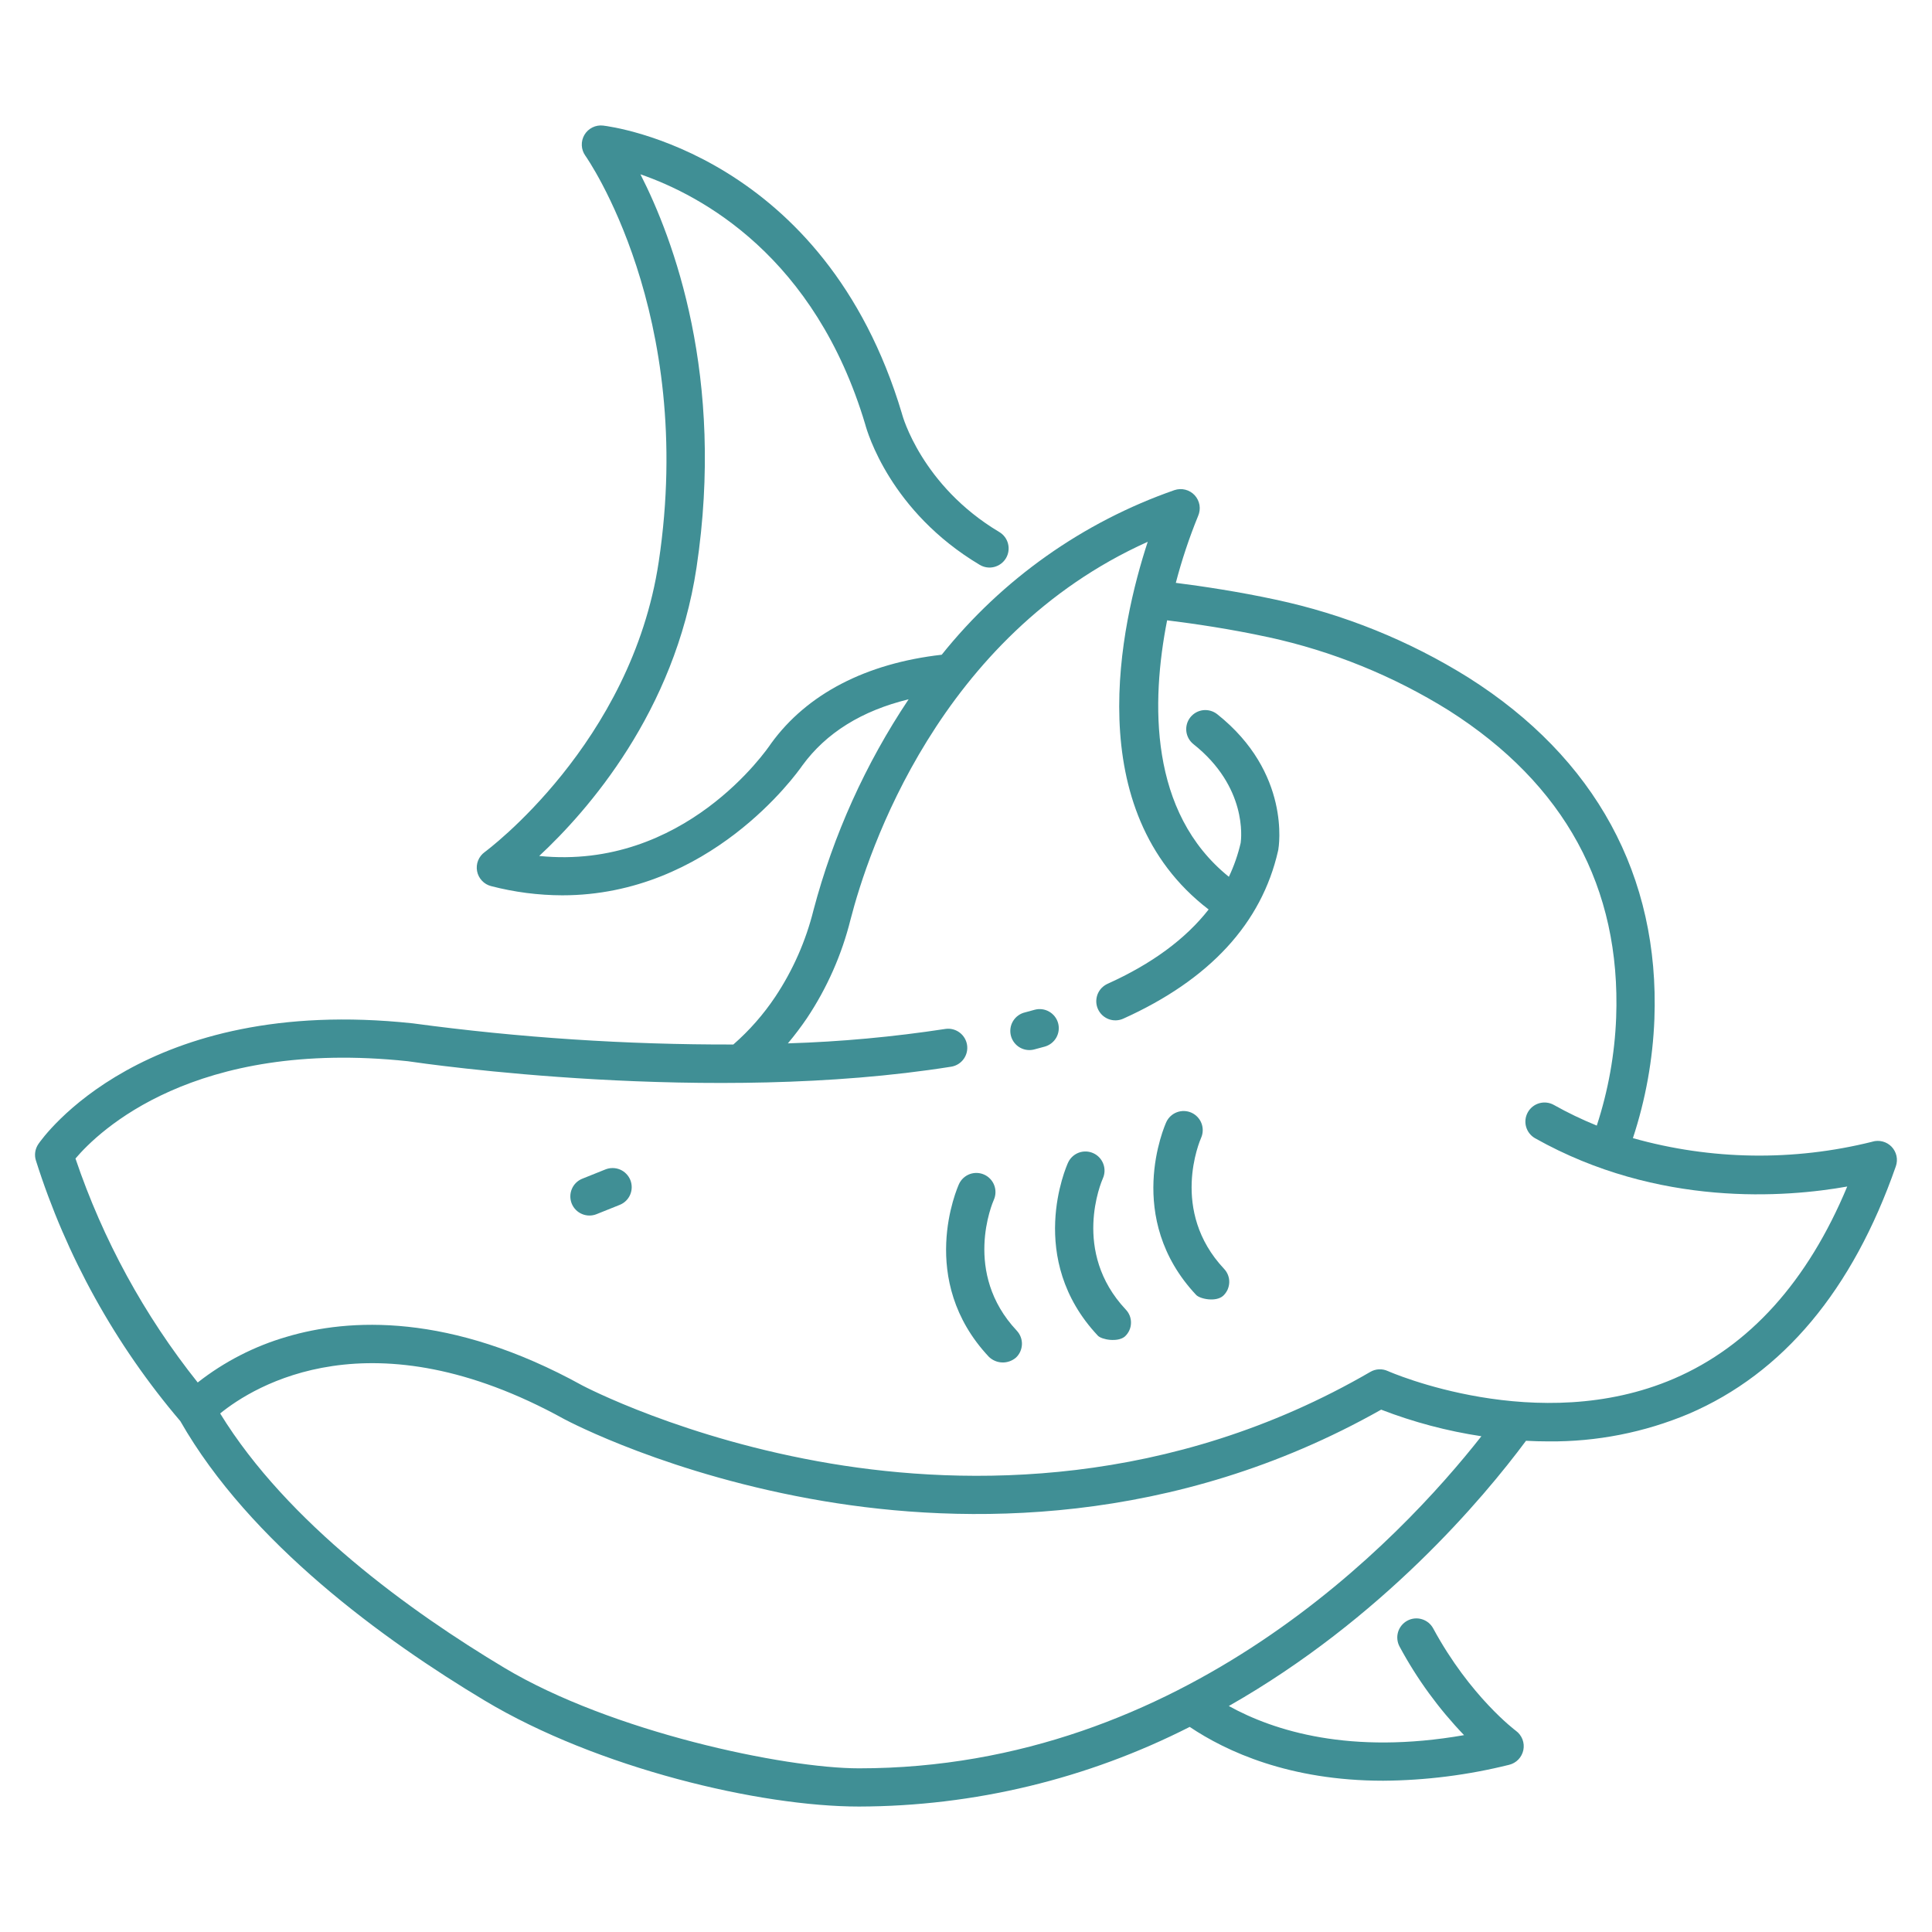
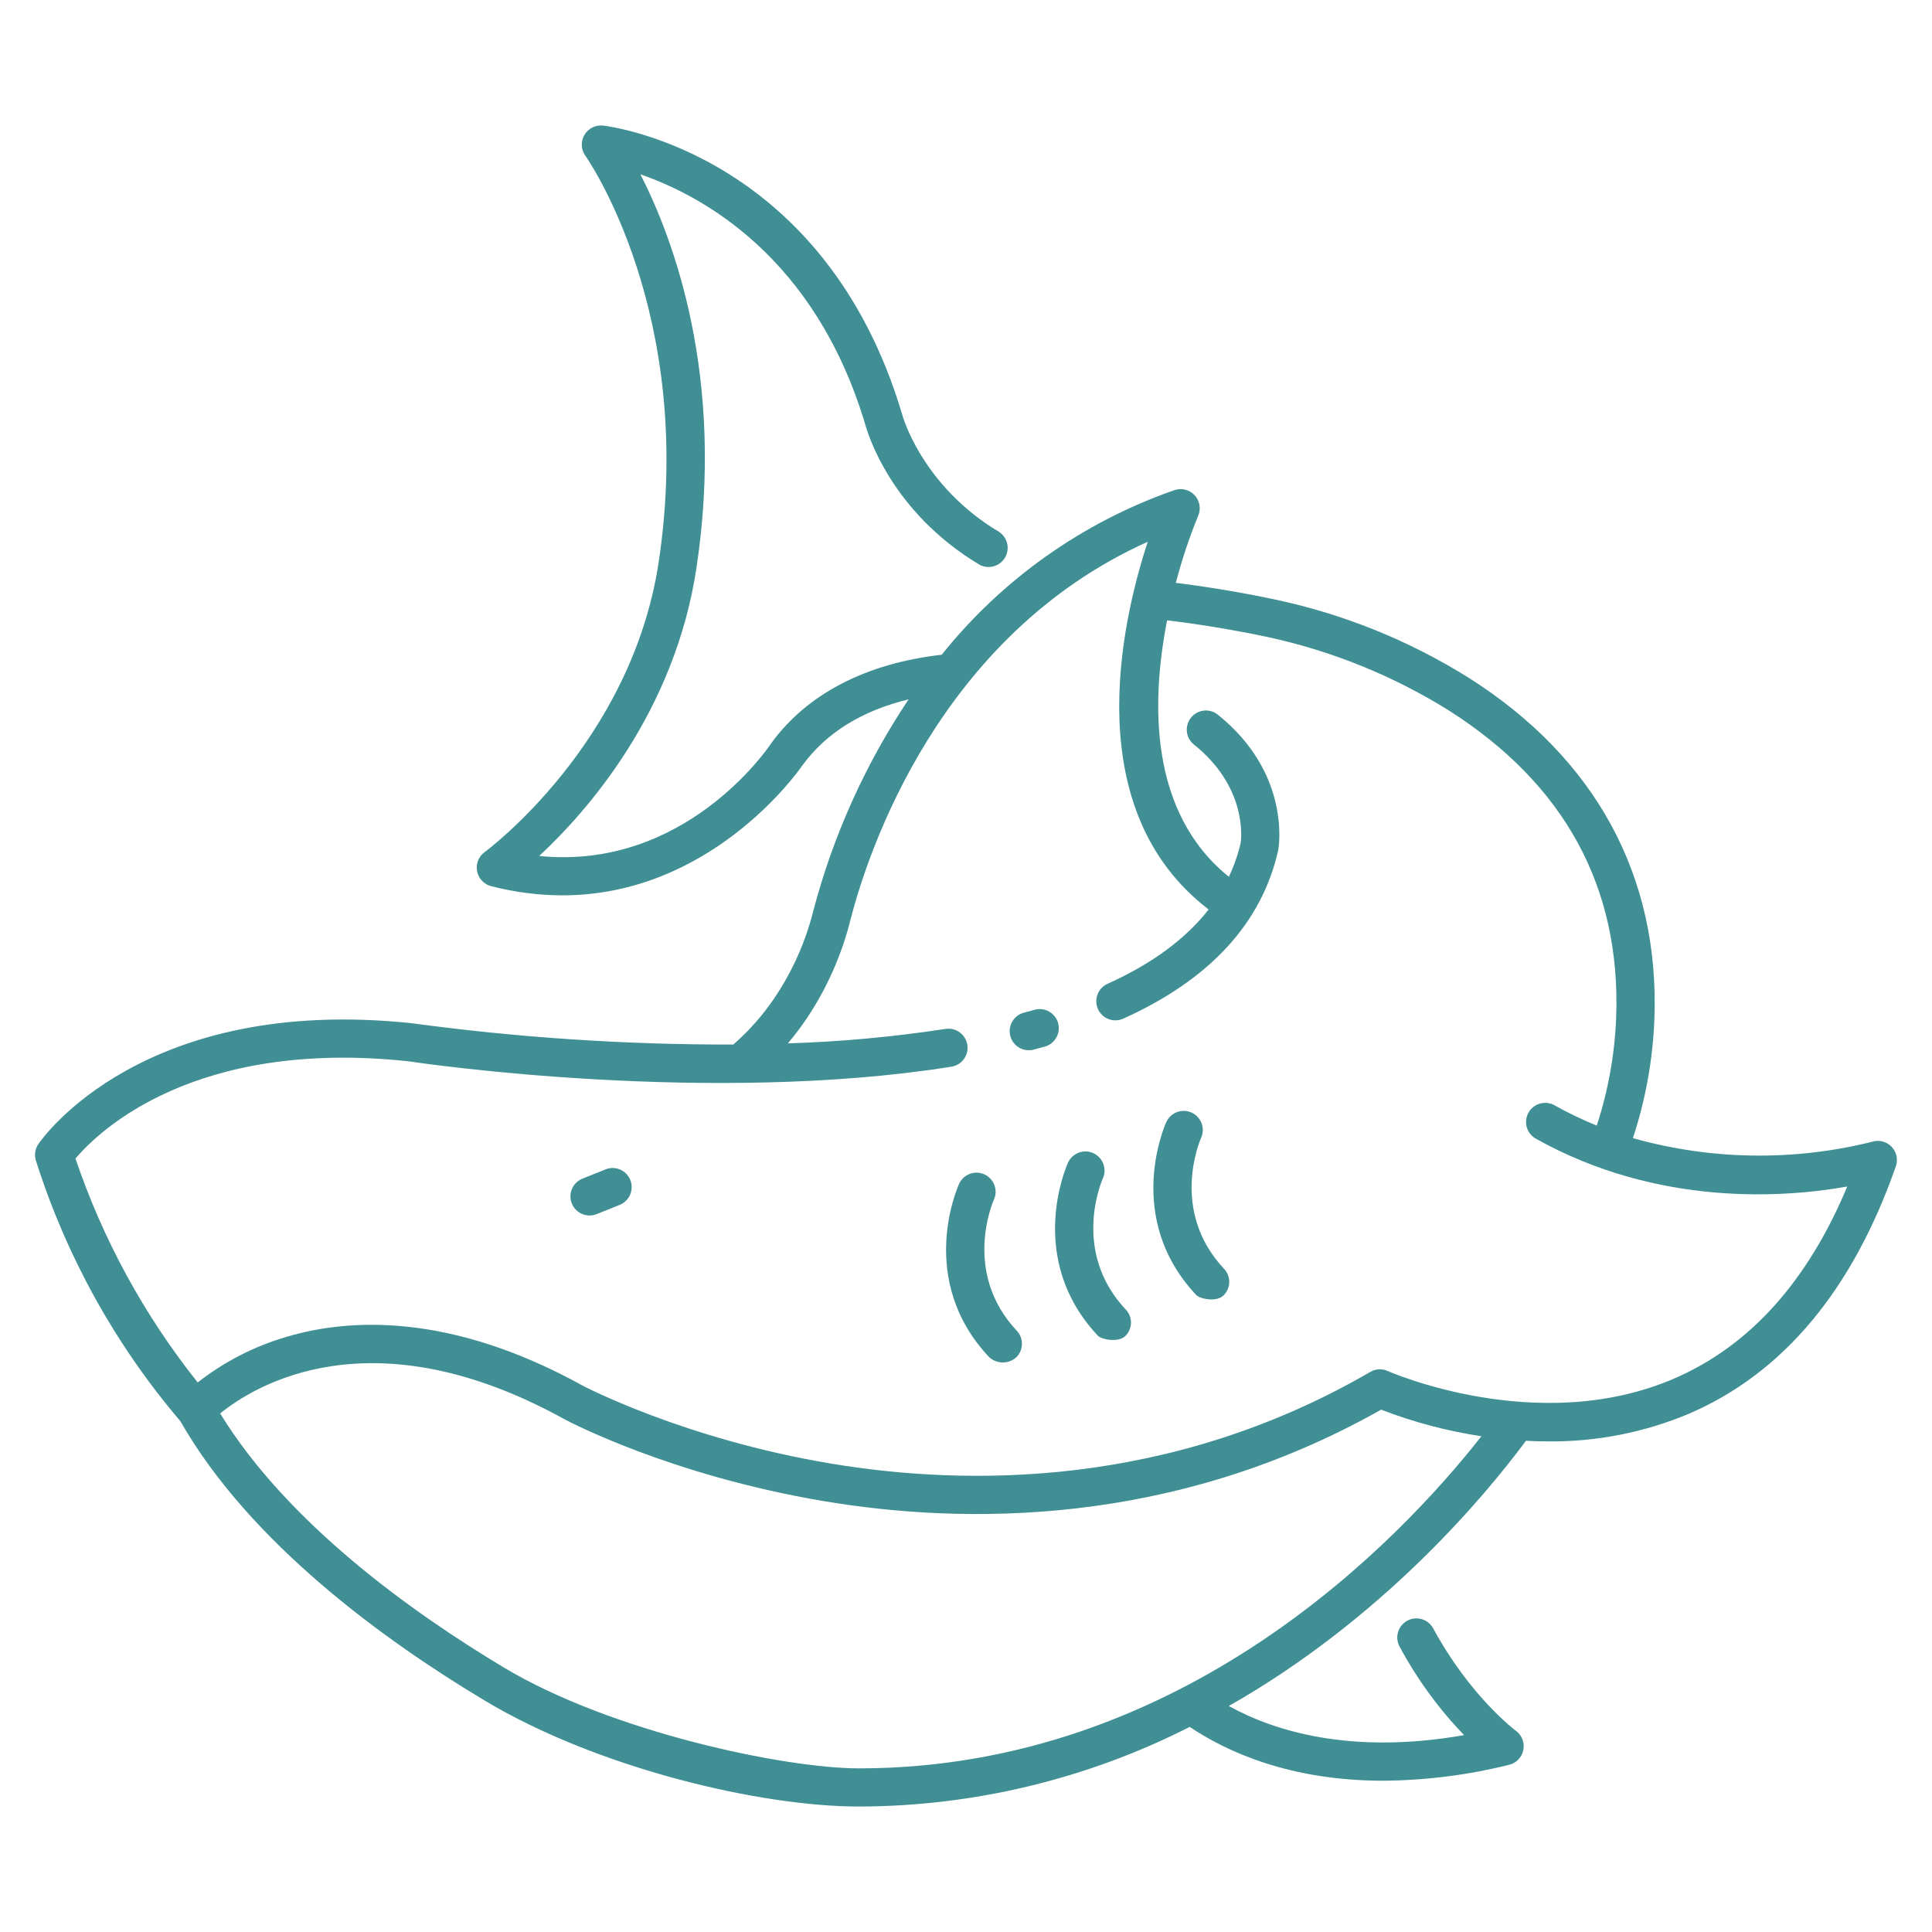
- <svg xmlns="http://www.w3.org/2000/svg" width="63" height="63" viewBox="0 0 63 63" fill="none">
-   <path d="M34.503 33.361C34.458 33.201 34.352 33.067 34.208 32.986C34.064 32.904 33.894 32.884 33.735 32.928C33.634 32.956 33.532 32.984 33.431 33.011C33.349 33.029 33.272 33.064 33.204 33.113C33.136 33.161 33.078 33.224 33.035 33.295C32.991 33.367 32.963 33.446 32.951 33.529C32.939 33.612 32.944 33.696 32.965 33.777C32.986 33.858 33.024 33.934 33.075 34C33.126 34.066 33.19 34.122 33.263 34.162C33.336 34.203 33.417 34.229 33.5 34.238C33.583 34.247 33.668 34.239 33.748 34.215C33.856 34.187 33.963 34.157 34.07 34.128C34.229 34.083 34.364 33.977 34.445 33.834C34.526 33.69 34.547 33.52 34.503 33.361Z" fill="#408F95" />
-   <path d="M61.054 37.23C58.486 37.871 55.795 37.831 53.247 37.113C53.661 35.856 53.897 34.548 53.948 33.227C54.121 28.563 52.023 24.714 47.883 22.095C45.951 20.888 43.823 20.028 41.595 19.553C40.409 19.297 39.243 19.121 38.342 19.006C38.536 18.263 38.779 17.534 39.07 16.822C39.118 16.711 39.133 16.588 39.114 16.469C39.093 16.349 39.039 16.238 38.957 16.149C38.874 16.06 38.768 15.997 38.651 15.968C38.533 15.938 38.41 15.944 38.295 15.983C35.312 17.024 32.683 18.884 30.708 21.35C28.239 21.631 26.318 22.628 25.149 24.237C25.144 24.243 25.139 24.251 25.135 24.257C25.012 24.44 22.307 28.389 17.583 27.912C19.156 26.448 22.005 23.218 22.713 18.505C23.648 12.286 21.959 7.791 20.884 5.684C22.891 6.378 26.578 8.368 28.214 13.838C28.281 14.088 29.032 16.681 31.948 18.419C32.09 18.504 32.26 18.529 32.42 18.488C32.58 18.447 32.718 18.345 32.803 18.203C32.887 18.061 32.912 17.891 32.871 17.731C32.831 17.571 32.728 17.433 32.586 17.349C30.048 15.835 29.424 13.539 29.419 13.518C29.417 13.509 29.414 13.501 29.412 13.492C26.886 5.03 19.96 4.129 19.666 4.095C19.546 4.081 19.425 4.102 19.317 4.156C19.208 4.21 19.118 4.294 19.057 4.398C18.996 4.503 18.966 4.622 18.972 4.743C18.977 4.864 19.018 4.98 19.088 5.078C19.125 5.129 22.697 10.223 21.48 18.32C20.589 24.251 15.851 27.752 15.804 27.786C15.708 27.856 15.634 27.951 15.59 28.061C15.546 28.171 15.535 28.291 15.557 28.408C15.579 28.524 15.634 28.632 15.715 28.718C15.796 28.805 15.9 28.866 16.015 28.895C16.773 29.092 17.554 29.193 18.337 29.195C23.133 29.195 25.96 25.255 26.161 24.965C26.937 23.899 28.101 23.175 29.629 22.803C28.222 24.908 27.174 27.231 26.527 29.678C26.277 30.683 25.856 31.639 25.282 32.501C24.897 33.079 24.436 33.603 23.913 34.06C20.42 34.068 16.93 33.838 13.469 33.371C13.46 33.37 13.451 33.369 13.442 33.368C4.678 32.434 1.387 37.106 1.251 37.306C1.198 37.384 1.163 37.473 1.149 37.566C1.135 37.66 1.143 37.755 1.172 37.845C2.159 40.963 3.76 43.852 5.881 46.342C8.15 50.316 12.524 53.488 15.804 55.453C19.483 57.657 24.775 58.909 28.012 58.909C31.76 58.901 35.454 58.011 38.795 56.312C39.989 57.114 42.05 58.067 45.104 58.067C46.489 58.057 47.867 57.883 49.211 57.548C49.326 57.52 49.431 57.46 49.513 57.374C49.595 57.289 49.651 57.181 49.675 57.065C49.698 56.949 49.688 56.828 49.645 56.717C49.602 56.607 49.529 56.51 49.433 56.44C49.418 56.429 47.937 55.322 46.735 53.101C46.696 53.029 46.643 52.965 46.58 52.913C46.516 52.862 46.443 52.823 46.365 52.8C46.286 52.776 46.204 52.769 46.122 52.777C46.041 52.785 45.962 52.81 45.89 52.849C45.818 52.888 45.754 52.941 45.703 53.004C45.651 53.068 45.612 53.141 45.589 53.219C45.566 53.298 45.558 53.38 45.567 53.461C45.575 53.543 45.6 53.622 45.639 53.694C46.205 54.747 46.913 55.718 47.741 56.581C44.035 57.227 41.545 56.446 40.07 55.631C45.061 52.792 48.368 48.857 49.761 46.982C50 46.995 50.243 47.002 50.492 47.002C52.062 47.017 53.619 46.711 55.067 46.103C58.139 44.786 60.412 42.069 61.821 38.031C61.859 37.922 61.866 37.805 61.842 37.693C61.817 37.581 61.762 37.477 61.683 37.394C61.603 37.311 61.502 37.252 61.391 37.223C61.28 37.194 61.163 37.196 61.053 37.229L61.054 37.23ZM28.011 57.663C25.581 57.663 19.935 56.475 16.444 54.384C13.396 52.558 9.372 49.663 7.179 46.091C8.285 45.193 12.111 42.803 18.398 46.275C18.537 46.349 21.866 48.109 26.858 48.949C31.413 49.715 38.24 49.806 45.038 45.967C46.092 46.374 47.188 46.665 48.306 46.834C45.656 50.207 38.595 57.663 28.011 57.663ZM54.586 44.956C50.153 46.863 45.301 44.729 45.253 44.707C45.163 44.666 45.064 44.647 44.965 44.652C44.865 44.657 44.769 44.686 44.684 44.736C38.134 48.538 31.511 48.461 27.108 47.727C22.306 46.926 19.018 45.193 18.993 45.18C14.66 42.787 11.359 42.994 9.353 43.59C8.298 43.896 7.311 44.403 6.447 45.081C4.705 42.896 3.357 40.425 2.461 37.778C3.212 36.892 6.325 33.866 13.297 34.605C13.857 34.688 23.163 36.038 31.026 34.782C31.187 34.754 31.331 34.664 31.426 34.53C31.521 34.397 31.56 34.232 31.534 34.07C31.508 33.909 31.42 33.764 31.288 33.667C31.156 33.57 30.991 33.528 30.829 33.552C29.128 33.812 27.413 33.97 25.692 34.023C25.913 33.759 26.121 33.484 26.314 33.2C26.968 32.218 27.449 31.132 27.734 29.987C28.298 27.794 30.607 20.731 37.426 17.667C36.542 20.366 35.188 26.42 39.412 29.657C38.661 30.618 37.561 31.43 36.115 32.081C36.041 32.115 35.974 32.163 35.917 32.222C35.861 32.282 35.818 32.352 35.788 32.428C35.76 32.505 35.746 32.587 35.748 32.668C35.751 32.75 35.769 32.831 35.803 32.905C35.837 32.98 35.885 33.047 35.944 33.103C36.004 33.159 36.074 33.203 36.15 33.232C36.227 33.261 36.308 33.275 36.39 33.272C36.472 33.27 36.553 33.251 36.627 33.218C39.442 31.95 41.141 30.108 41.677 27.741C41.679 27.732 41.681 27.723 41.683 27.713C41.701 27.611 42.099 25.201 39.692 23.289C39.562 23.187 39.397 23.14 39.233 23.158C39.069 23.177 38.919 23.261 38.816 23.39C38.713 23.519 38.666 23.684 38.685 23.849C38.704 24.013 38.787 24.163 38.917 24.266C40.672 25.659 40.479 27.33 40.457 27.485C40.369 27.866 40.24 28.238 40.072 28.591C37.466 26.491 37.534 22.894 38.058 20.228C38.95 20.338 40.136 20.513 41.339 20.774C41.346 20.776 41.354 20.777 41.361 20.778C43.445 21.231 45.437 22.04 47.247 23.169C51.023 25.57 52.858 28.938 52.701 33.18C52.655 34.378 52.442 35.564 52.069 36.704C51.589 36.509 51.122 36.285 50.67 36.031C50.526 35.95 50.356 35.93 50.196 35.974C50.037 36.019 49.902 36.125 49.821 36.269C49.74 36.413 49.719 36.583 49.764 36.743C49.809 36.902 49.915 37.037 50.059 37.118C54.085 39.38 58.253 39.045 60.236 38.691C58.943 41.792 57.045 43.897 54.586 44.956V44.956Z" fill="#408F95" />
-   <path d="M19.741 38.134L18.993 38.434C18.916 38.464 18.846 38.509 18.787 38.566C18.728 38.623 18.681 38.691 18.649 38.767C18.616 38.842 18.599 38.923 18.598 39.006C18.597 39.088 18.612 39.169 18.642 39.245C18.673 39.322 18.718 39.391 18.776 39.45C18.833 39.509 18.902 39.555 18.977 39.587C19.053 39.62 19.134 39.636 19.216 39.637C19.298 39.638 19.38 39.622 19.456 39.591L20.204 39.291C20.281 39.261 20.351 39.216 20.41 39.159C20.469 39.102 20.516 39.034 20.548 38.959C20.581 38.883 20.598 38.802 20.599 38.72C20.6 38.638 20.585 38.556 20.555 38.48C20.524 38.404 20.479 38.334 20.421 38.276C20.364 38.217 20.295 38.17 20.22 38.138C20.144 38.106 20.063 38.089 19.981 38.089C19.899 38.088 19.817 38.103 19.741 38.134Z" fill="#408F95" />
-   <path d="M32.41 39.119C32.475 38.969 32.478 38.799 32.419 38.646C32.36 38.494 32.243 38.37 32.094 38.303C31.945 38.236 31.776 38.23 31.622 38.286C31.469 38.343 31.344 38.457 31.274 38.605C31.216 38.732 29.891 41.736 32.246 44.244C32.363 44.357 32.518 44.423 32.681 44.428C32.844 44.433 33.003 44.377 33.127 44.272C33.187 44.216 33.235 44.149 33.269 44.074C33.302 44 33.321 43.919 33.324 43.837C33.326 43.756 33.313 43.674 33.284 43.598C33.255 43.521 33.211 43.451 33.155 43.391C31.383 41.504 32.364 39.221 32.41 39.119Z" fill="#408F95" />
-   <path d="M35.962 38.428C36.03 38.278 36.036 38.106 35.977 37.952C35.919 37.797 35.802 37.672 35.651 37.604C35.501 37.536 35.329 37.53 35.175 37.588C35.02 37.647 34.895 37.764 34.827 37.914C34.769 38.041 33.444 41.046 35.799 43.554C35.922 43.685 36.447 43.779 36.68 43.582C36.741 43.526 36.79 43.459 36.824 43.385C36.859 43.31 36.878 43.229 36.88 43.147C36.883 43.065 36.869 42.983 36.84 42.907C36.81 42.83 36.765 42.76 36.708 42.701C34.936 40.814 35.916 38.533 35.962 38.428Z" fill="#408F95" />
-   <path d="M39.168 37.1C39.233 36.95 39.237 36.78 39.178 36.628C39.119 36.475 39.002 36.352 38.853 36.284C38.704 36.217 38.535 36.211 38.381 36.267C38.228 36.324 38.102 36.438 38.033 36.586C37.975 36.713 36.65 39.718 39.005 42.226C39.127 42.357 39.649 42.467 39.886 42.254C39.946 42.198 39.994 42.131 40.029 42.056C40.062 41.981 40.081 41.901 40.084 41.819C40.087 41.737 40.073 41.655 40.044 41.579C40.014 41.502 39.97 41.432 39.913 41.373C38.141 39.484 39.124 37.199 39.168 37.1Z" fill="#408F95" />
+ <svg xmlns="http://www.w3.org/2000/svg" width="63" height="63" fill="none">
+   <path d="M34.503 33.36a.624.624 0 00-.768-.432l-.304.083a.624.624 0 10.317 1.204c.108-.028.215-.058.322-.087a.623.623 0 00.433-.767z" fill="#408F95" />
+   <path d="M61.054 37.23c-2.568.641-5.259.6-7.807-.117a14.17 14.17 0 00.701-3.886c.173-4.664-1.925-8.513-6.066-11.132a19.541 19.541 0 00-6.287-2.542 38.634 38.634 0 00-3.253-.547c.194-.743.437-1.473.728-2.184a.624.624 0 00-.775-.839 16.819 16.819 0 00-7.587 5.367c-2.469.281-4.39 1.278-5.56 2.887a1.06 1.06 0 00-.013.02c-.123.183-2.828 4.132-7.552 3.655 1.573-1.463 4.422-4.694 5.13-9.407.935-6.22-.754-10.714-1.829-12.82 2.007.693 5.694 2.683 7.33 8.154.067.25.819 2.842 3.734 4.58a.624.624 0 00.638-1.07c-2.538-1.514-3.162-3.81-3.167-3.831a.409.409 0 00-.007-.026C26.886 5.03 19.96 4.13 19.666 4.095a.624.624 0 00-.578.983c.037.05 3.61 5.144 2.392 13.242-.89 5.93-5.629 9.431-5.676 9.466a.624.624 0 00.211 1.11 9.35 9.35 0 002.322.3c4.796 0 7.623-3.942 7.824-4.232.776-1.065 1.94-1.788 3.468-2.16a22.934 22.934 0 00-3.102 6.874 9.006 9.006 0 01-1.245 2.823 7.835 7.835 0 01-1.369 1.56 76.873 76.873 0 01-10.471-.693c-8.764-.934-12.055 3.738-12.191 3.938a.623.623 0 00-.08.539 24.523 24.523 0 004.71 8.497c2.269 3.974 6.643 7.146 9.923 9.11 3.679 2.205 8.97 3.457 12.208 3.457a23.914 23.914 0 0010.783-2.597c1.194.802 3.255 1.755 6.31 1.755a17.536 17.536 0 004.106-.519.624.624 0 00.222-1.108c-.015-.01-1.496-1.118-2.698-3.34a.623.623 0 10-1.096.594 13.192 13.192 0 002.102 2.887c-3.706.646-6.196-.135-7.671-.95 4.99-2.839 8.298-6.774 9.69-8.649.24.013.483.02.732.02 1.57.015 3.127-.291 4.575-.899 3.072-1.317 5.345-4.034 6.754-8.072a.623.623 0 00-.768-.802l.001.001zM28.011 57.664c-2.43 0-8.076-1.189-11.567-3.28-3.048-1.826-7.072-4.721-9.265-8.293 1.106-.898 4.932-3.288 11.22.184.138.074 3.467 1.834 8.46 2.674 4.554.766 11.38.857 18.178-2.982 1.055.407 2.151.698 3.27.867-2.65 3.373-9.712 10.83-20.296 10.83zm26.575-12.708c-4.433 1.907-9.285-.227-9.333-.249a.613.613 0 00-.57.03c-6.55 3.801-13.172 3.724-17.575 2.99-4.802-.8-8.09-2.534-8.115-2.547-4.333-2.393-7.634-2.186-9.64-1.59a8.596 8.596 0 00-2.906 1.49 24.135 24.135 0 01-3.986-7.302c.75-.886 3.864-3.912 10.836-3.173.56.084 9.866 1.433 17.73.178a.623.623 0 00-.198-1.231c-1.7.26-3.416.418-5.137.471.221-.264.429-.539.622-.824a10.254 10.254 0 001.42-3.212c.564-2.193 2.873-9.256 9.692-12.32-.884 2.699-2.238 8.753 1.986 11.99-.751.961-1.851 1.773-3.297 2.424a.623.623 0 10.512 1.136c2.815-1.267 4.514-3.11 5.05-5.476a.35.35 0 00.006-.028c.018-.102.416-2.512-1.991-4.424a.624.624 0 00-.775.977c1.755 1.393 1.562 3.064 1.54 3.219a5.45 5.45 0 01-.385 1.106c-2.606-2.1-2.538-5.697-2.014-8.363a37.608 37.608 0 013.303.55 18.573 18.573 0 015.886 2.39c3.776 2.402 5.611 5.77 5.454 10.012a12.93 12.93 0 01-.633 3.524c-.48-.195-.946-.42-1.398-.673a.624.624 0 00-.611 1.087c4.026 2.262 8.194 1.927 10.177 1.573-1.293 3.101-3.19 5.206-5.65 6.264z" fill="#408F95" />
+   <path d="M19.741 38.134l-.748.3a.623.623 0 10.463 1.157l.748-.3a.625.625 0 00.35-.811.62.62 0 00-.813-.346zm12.669.985a.623.623 0 00-1.136-.514c-.058.127-1.383 3.131.972 5.64a.658.658 0 00.881.027.621.621 0 00.028-.88c-1.772-1.888-.79-4.171-.745-4.273zm3.552-.691a.623.623 0 10-1.136-.514c-.057.127-1.382 3.132.973 5.64.123.13.648.225.88.028a.614.614 0 00.029-.881c-1.772-1.887-.792-4.168-.746-4.273zm3.206-1.328a.623.623 0 00-1.135-.514c-.058.127-1.383 3.132.972 5.64.122.13.644.24.88.028a.617.617 0 00.028-.881c-1.772-1.889-.789-4.174-.745-4.273z" fill="#408F95" />
</svg>
